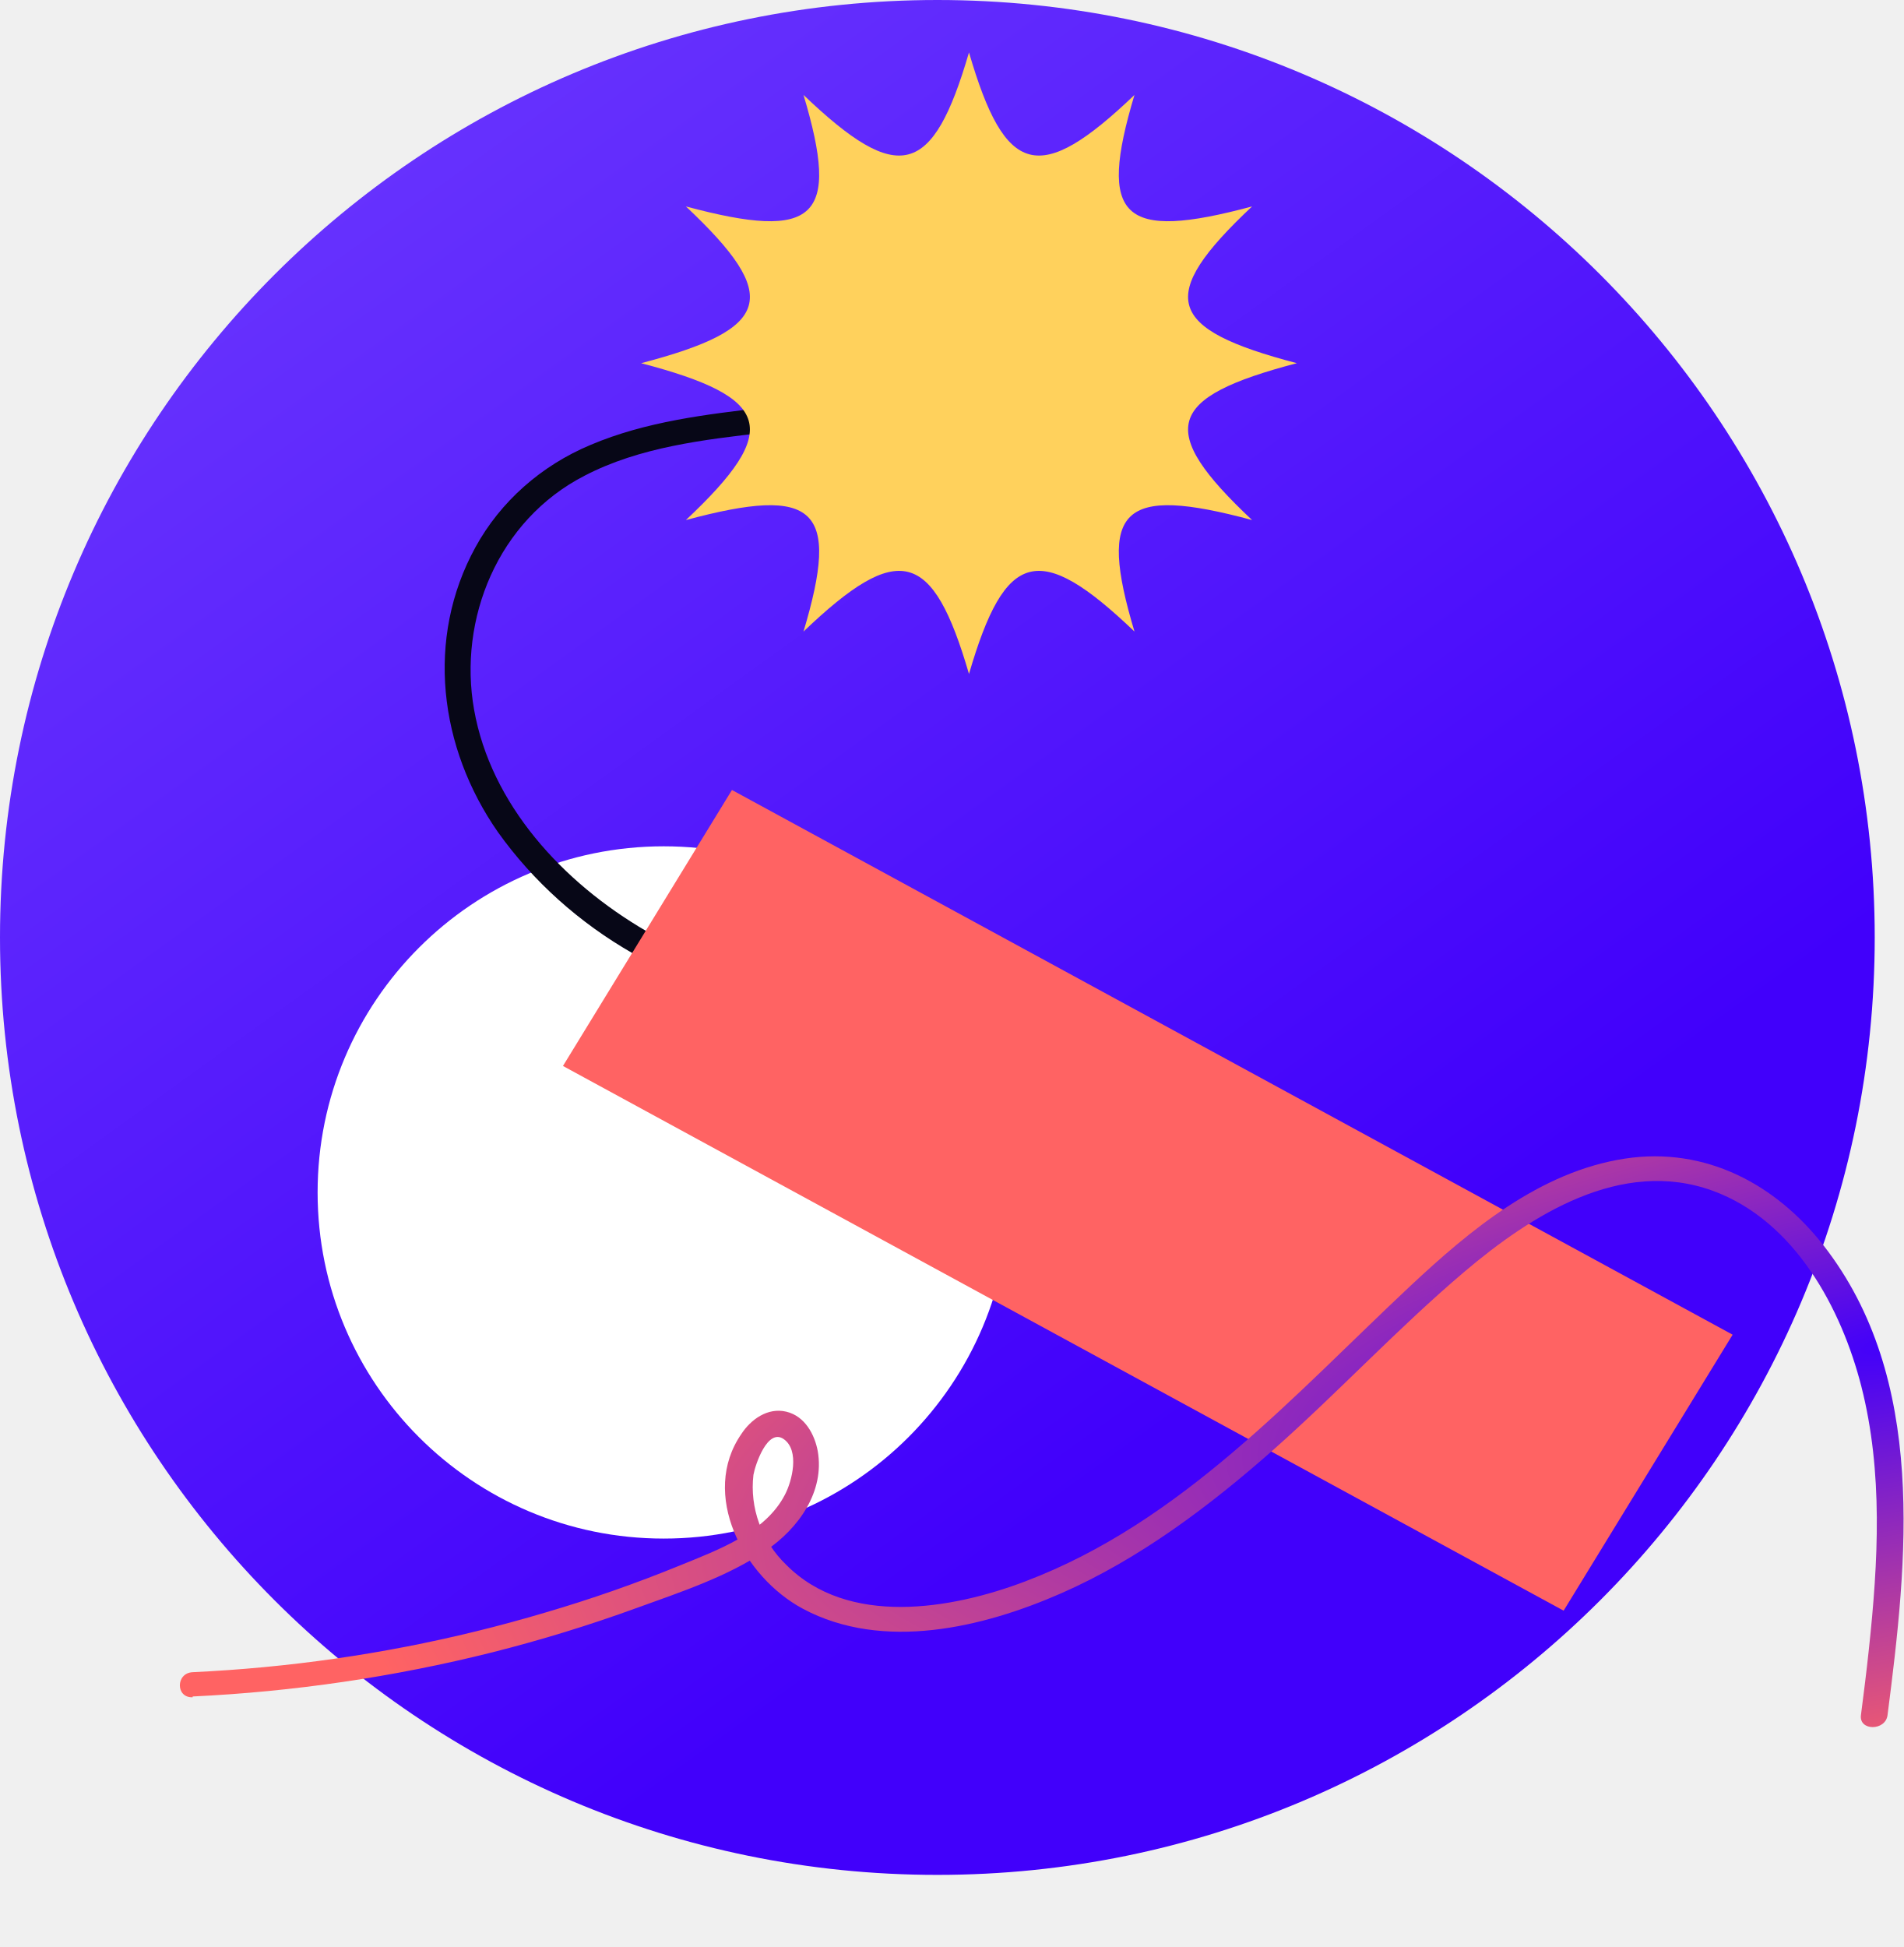
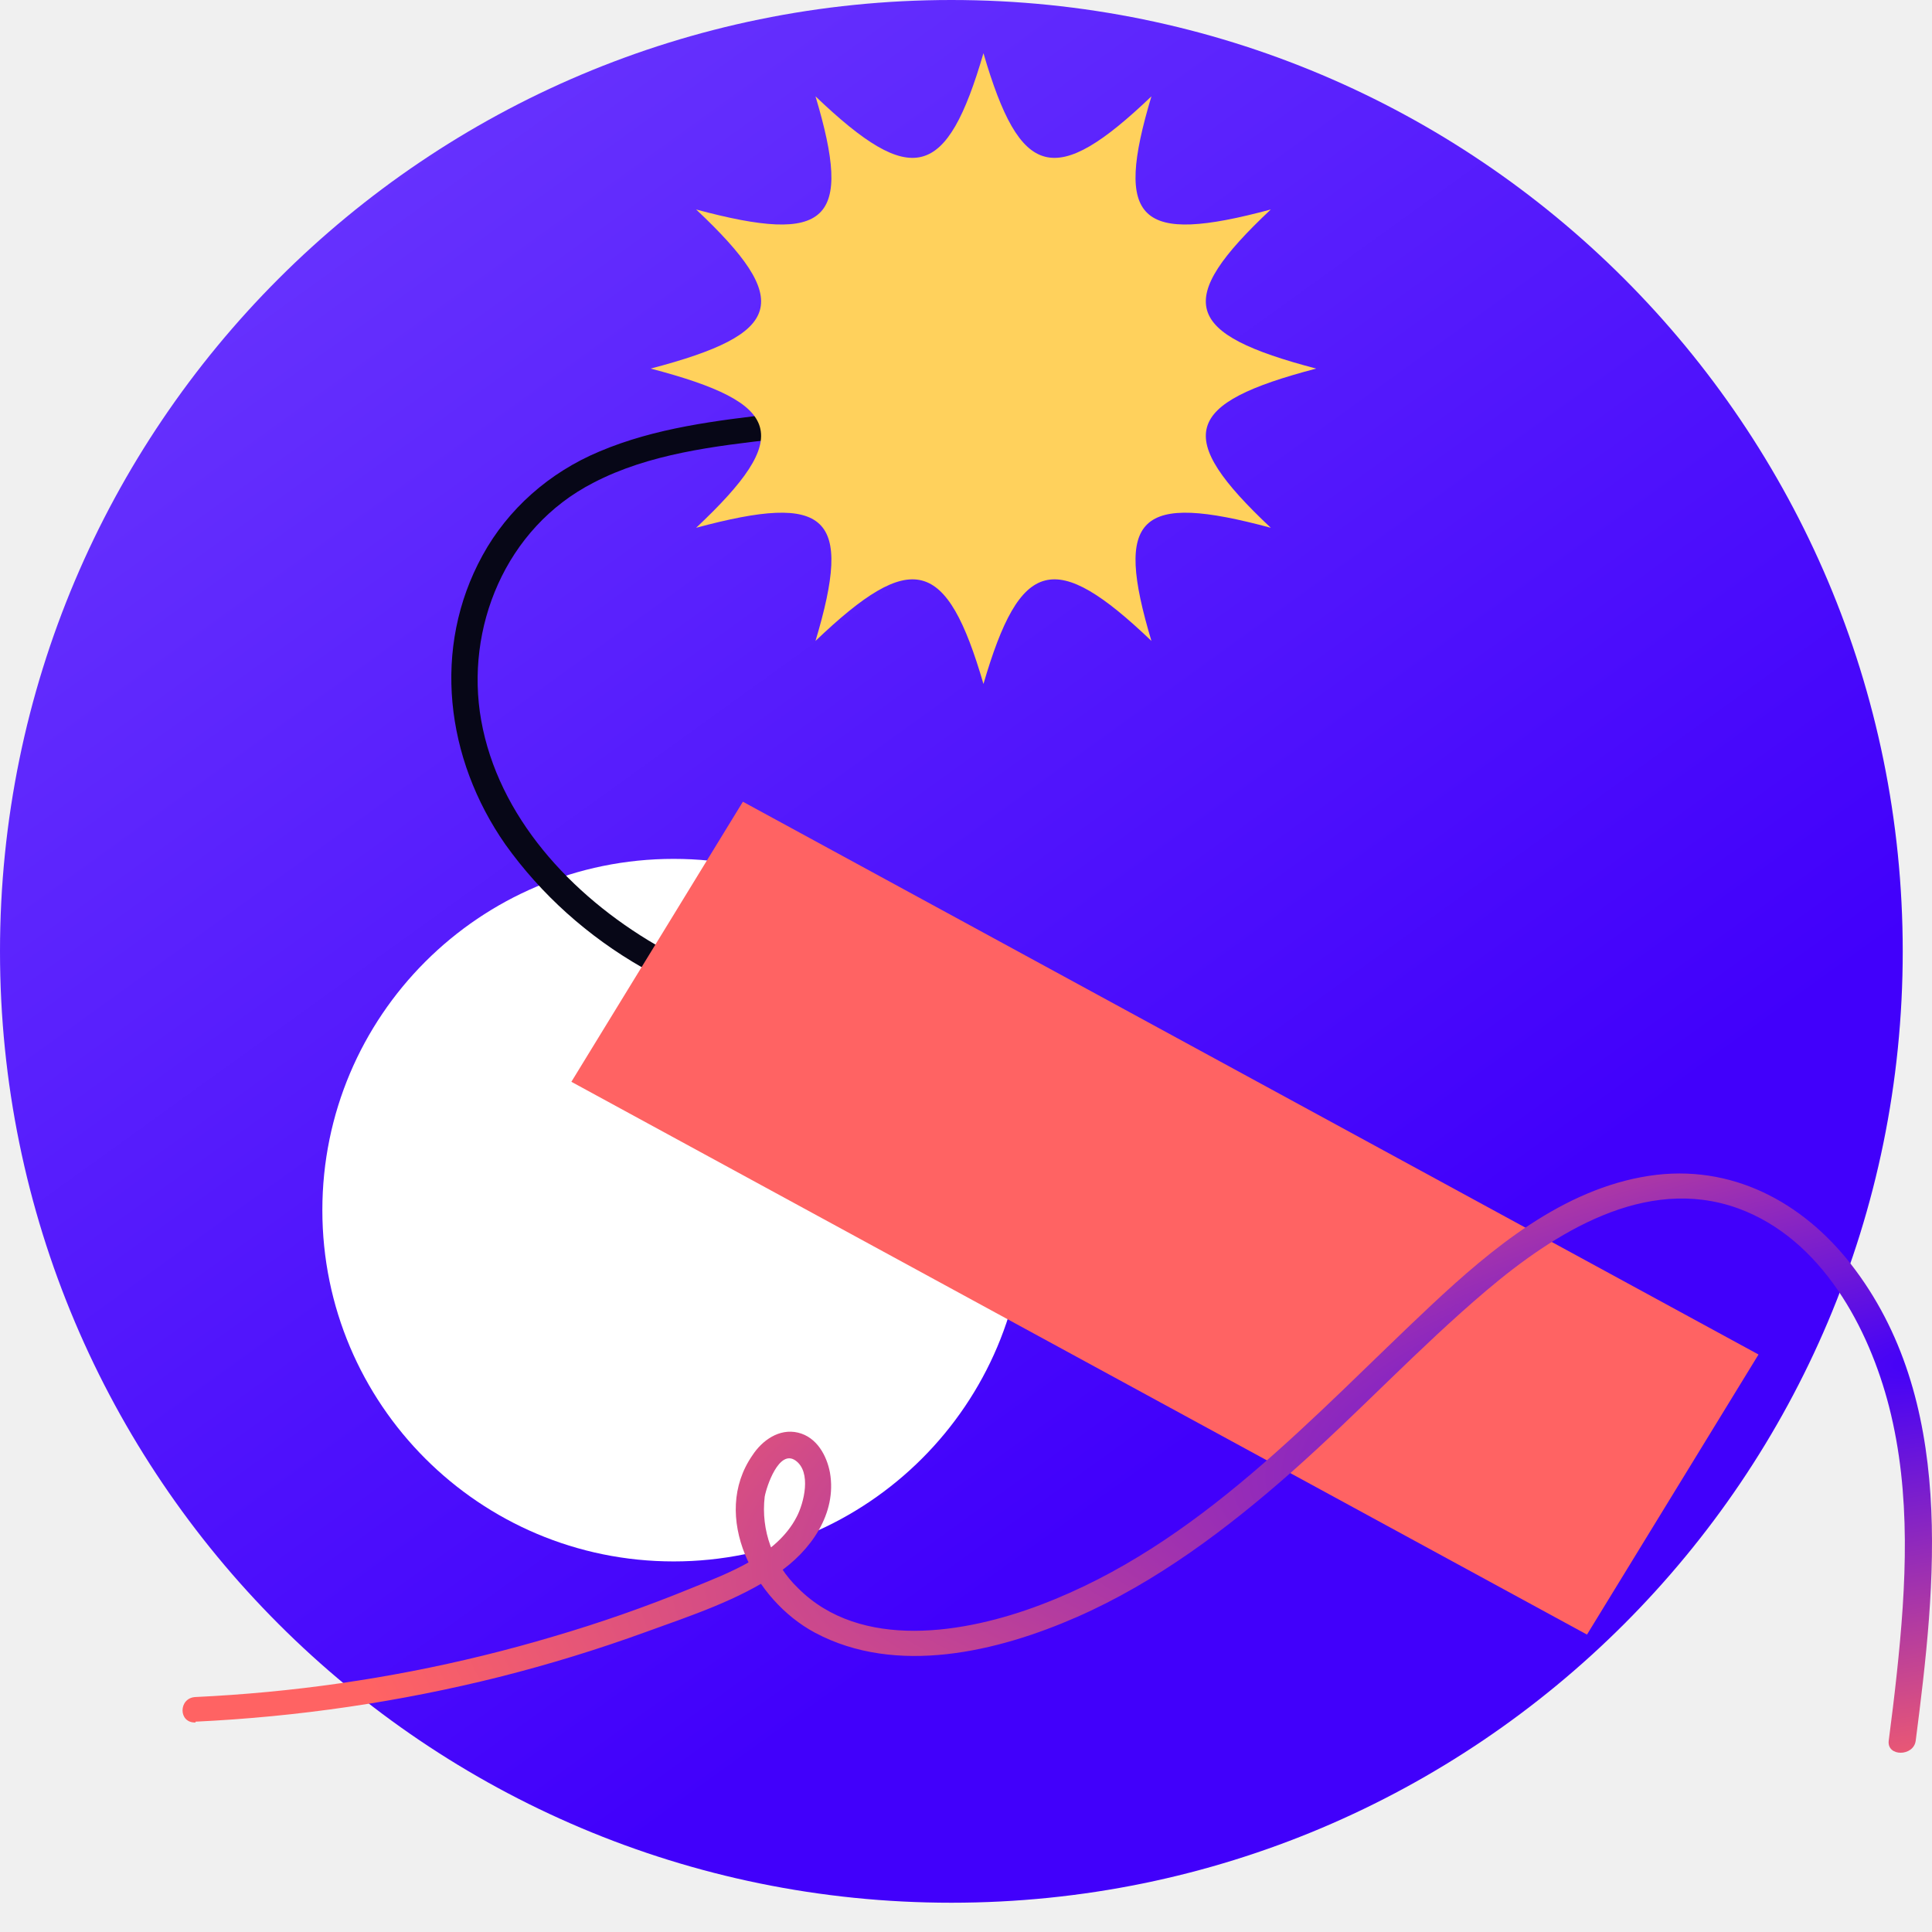
- <svg xmlns="http://www.w3.org/2000/svg" width="264" height="270" viewBox="0 0 264 270" fill="none">
+ <svg xmlns="http://www.w3.org/2000/svg" width="240" height="240" viewBox="0 0 264 264" fill="none">
  <path d="M130 260C201.797 260 260 201.797 260 130C260 58.203 201.797 0 130 0C58.203 0 0 58.203 0 130C0 201.797 58.203 260 130 260Z" fill="url(#paint0_linear_1711_12794)" />
  <path d="M92.048 213.362C118.558 213.362 140.048 191.872 140.048 165.362C140.048 138.852 118.558 117.362 92.048 117.362C65.538 117.362 44.048 138.852 44.048 165.362C44.048 191.872 65.538 213.362 92.048 213.362Z" fill="white" />
  <path d="M89.663 129.136C77.961 122.322 68.077 111.521 65.75 98.418C63.521 85.886 69.028 72.149 81.075 65.969C88.696 61.998 97.613 60.962 106.119 59.989C108.447 59.726 108.463 56.249 106.119 56.512C97.924 57.455 89.549 58.459 81.927 61.688C75.043 64.564 69.405 69.568 65.946 75.873C58.98 88.544 60.882 103.687 69.061 115.399C73.936 122.224 80.329 127.966 87.795 132.226C89.827 133.401 91.679 130.388 89.663 129.136Z" fill="#070717" />
  <path d="M216.855 223.36L240.293 185.088L101.513 109.552L78.075 147.823L216.855 223.36Z" fill="#FF6363" />
  <path d="M179.855 50.365C161.681 55.129 160.329 59.594 173.648 72.119C155.592 67.256 152.206 70.465 157.337 87.579C144.123 74.954 139.412 76.236 134.386 93.462C129.36 76.236 124.649 74.954 111.435 87.579C116.566 70.465 113.18 67.256 95.124 72.119C108.443 59.594 107.092 55.129 88.917 50.365C107.092 45.602 108.443 41.149 95.124 28.625C113.18 33.475 116.566 30.279 111.435 13.165C124.649 25.789 129.36 24.495 134.386 7.269C139.412 24.495 144.123 25.789 157.337 13.165C152.206 30.279 155.592 33.475 173.648 28.625C160.329 41.149 161.681 45.602 179.855 50.365Z" fill="#FFD15C" />
  <path d="M26.72 235.259C40.736 234.597 54.64 232.551 68.204 229.156C75.025 227.436 81.744 225.373 88.331 222.975C94.347 220.796 100.936 218.633 106.197 215.033C110.786 211.942 114.392 206.812 113.409 201.219C112.983 198.947 111.639 196.382 109.049 195.764C106.459 195.146 104.132 196.846 102.82 198.855C97.067 207.168 103.034 218.648 111.36 223.099C122.473 229.032 136.323 225.71 147.173 220.951C158.023 216.192 167.759 208.852 176.561 201.08C185.641 193.045 193.869 184.175 203.097 176.357C212.325 168.538 224.815 160.518 237.517 165.123C248.99 169.31 255.415 181.595 258.136 192.226C261.185 204.155 260.48 216.64 259.185 228.738C258.857 231.829 258.48 234.811 258.087 237.855C257.808 240.065 261.496 240.049 261.775 237.855C264.529 216.423 267.348 191.221 252.875 172.679C246.319 164.304 236.599 158.958 225.339 160.673C213.522 162.481 203.786 170.67 195.59 178.334C179.446 193.462 163.858 211.092 142.19 219.297C131.897 223.207 117.605 225.602 109.049 217.01C107.358 215.376 106.073 213.409 105.285 211.25C104.497 209.091 104.226 206.794 104.492 204.525C104.738 203.135 106.443 198.005 108.688 199.565C110.934 201.126 109.852 205.406 108.852 207.291C106.131 212.545 99.641 214.909 94.297 217.088C88.198 219.581 81.961 221.763 75.612 223.624C62.904 227.407 49.815 229.944 36.554 231.195C33.276 231.504 29.998 231.736 26.72 231.891C24.36 231.999 24.343 235.475 26.72 235.367V235.259Z" fill="url(#paint1_radial_1711_12794)" />
  <defs>
    <linearGradient id="paint0_linear_1711_12794" x1="2.468" y1="18.793" x2="142.398" y2="212.916" gradientUnits="userSpaceOnUse">
      <stop stop-color="#6C39FE" />
      <stop offset="1" stop-color="#4100FB" />
    </linearGradient>
    <radialGradient id="paint1_radial_1711_12794" cx="0" cy="0" r="1" gradientUnits="userSpaceOnUse" gradientTransform="translate(264.467 185.481) rotate(169.117) scale(319.407 86.7818)">
      <stop stop-color="#4100FB" />
      <stop offset="0.682" stop-color="#FF6363" />
    </radialGradient>
  </defs>
</svg>
